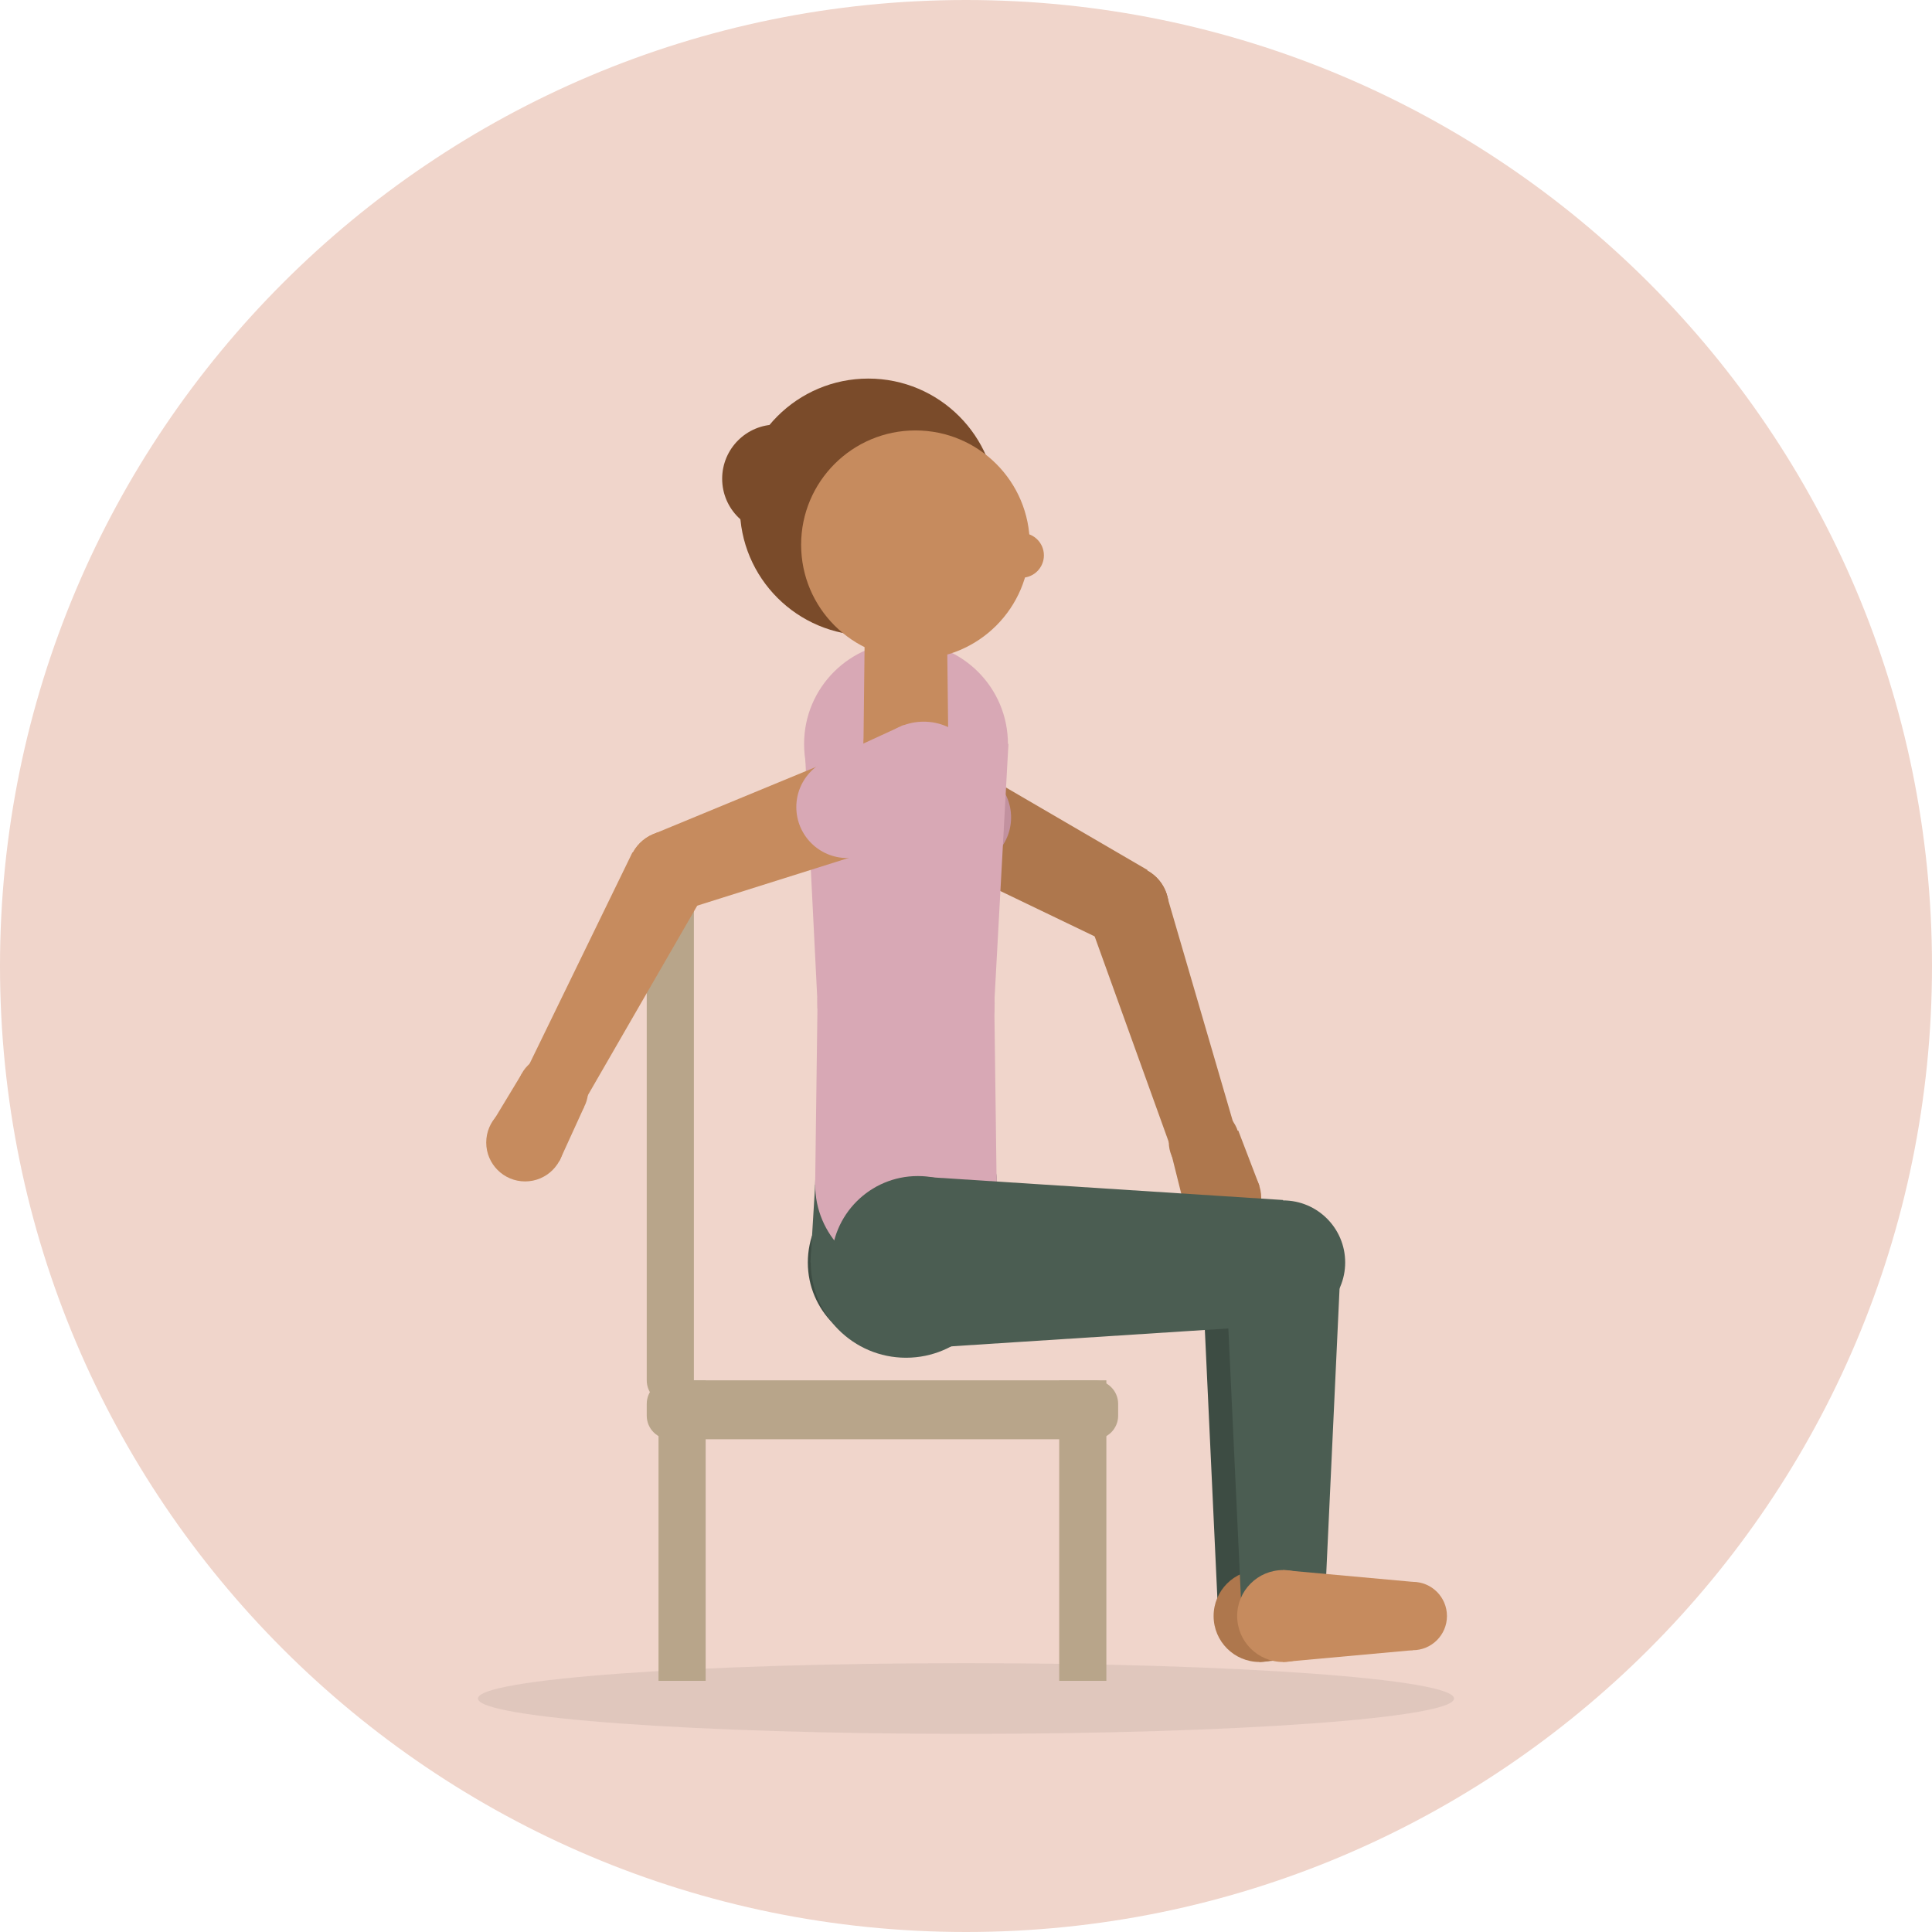
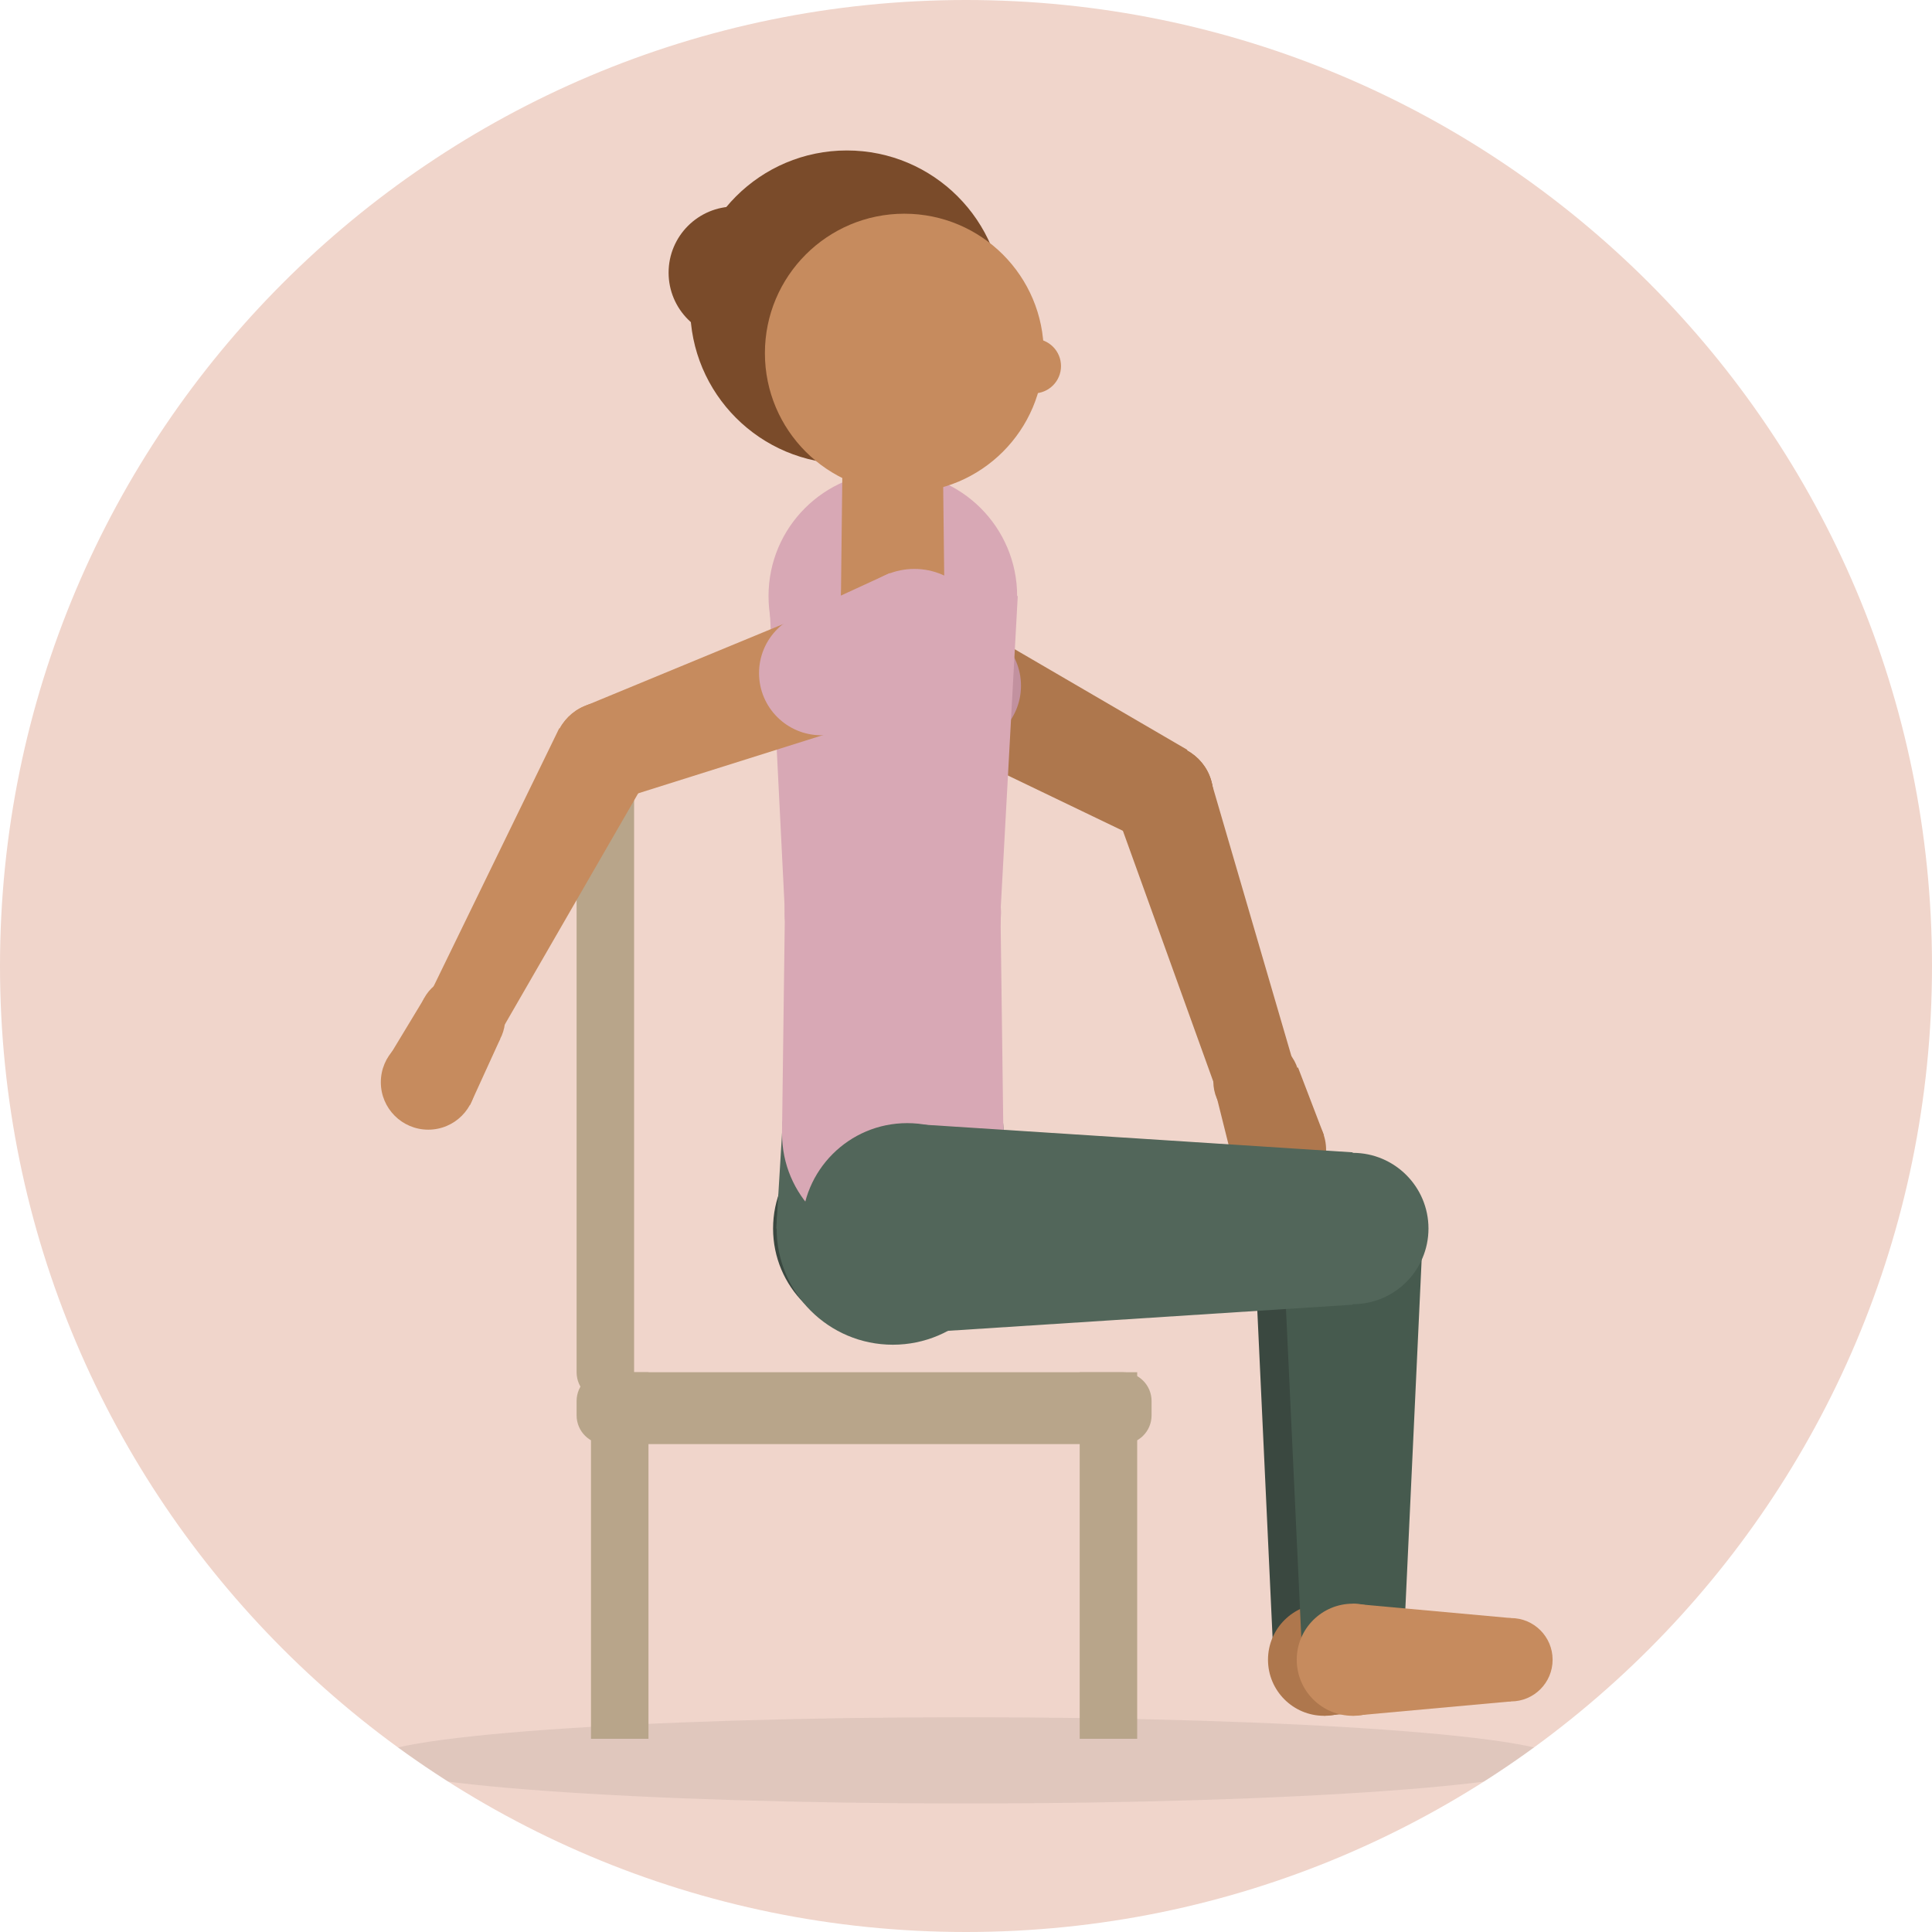
<svg xmlns="http://www.w3.org/2000/svg" viewBox="0 0 200 200" width="400" height="400" role="img" aria-label="Figure seated on a chair in profile, upright, with one hand on the chair back behind.">
  <circle cx="100" cy="100" r="100" fill="#F0D5CB" />
  <clipPath id="c1lk74kc">
    <circle cx="100" cy="100" r="100" />
  </clipPath>
  <g clip-path="url(#c1lk74kc)">
-     <g transform="translate(100.0 174.0) scale(1.220)">
+     <g transform="translate(100.0 180.0) scale(1.488)">
      <ellipse cx="0" cy="1.5" rx="41.41" ry="3" fill="#20211F" opacity="0.08" />
      <g fill="#B8A58A">
        <rect x="-27.09" y="-25.5" width="40" height="5" rx="2" />
        <rect x="-26.09" y="-25.5" width="4" height="25.5" />
        <rect x="7.91" y="-25.5" width="4" height="25.5" />
        <rect x="-27.09" y="-67.5" width="4" height="44" rx="2" />
      </g>
      <g>
        <g fill="#AE774D">
          <path d="M-8.7 -72.6 L12.1 -62.6 L15.4 -68.8 L-4.5 -80.4Z" />
          <circle cx="-6.59" cy="-76.5" r="4.418" />
          <circle cx="13.717" cy="-65.702" r="3.478" />
        </g>
        <g fill="#C2919F">
          <path d="M-8.9 -72.2 L-2.5 -69.4 L1.5 -77.1 L-4.3 -80.8Z" />
          <circle cx="-6.59" cy="-76.5" r="4.888" />
          <circle cx="-0.498" cy="-73.261" r="4.324" />
        </g>
        <g fill="#AE774D">
          <path d="M10.4 -64.6 L17.5 -44.9 L22.9 -46.6 L17.0 -66.8Z" />
          <circle cx="13.717" cy="-65.702" r="3.478" />
          <circle cx="20.207" cy="-45.73" r="2.8" />
        </g>
        <g fill="#AE774D">
          <path d="M17.4 -44.8 L18.6 -40.0 L24.9 -42.0 L23.1 -46.7Z" />
          <circle cx="20.207" cy="-45.73" r="3" />
          <circle cx="21.752" cy="-40.975" r="3.3" />
        </g>
      </g>
      <g>
-         <g fill="#3D4C43">
+         <g fill="#3A4840">
          <path d="M20.0 -35.5 L21.4 -5.5 L28.4 -5.5 L29.8 -35.5Z" />
          <circle cx="24.91" cy="-35.5" r="4.888" />
          <circle cx="24.91" cy="-5.5" r="3.478" />
        </g>
-         <g fill="#3D4C43">
+         <g fill="#3A4840">
          <path d="M-6.1 -28.2 L24.9 -30.2 L24.9 -40.8 L-6.1 -42.8Z" />
          <circle cx="-6.09" cy="-35.5" r="7.332" />
          <circle cx="24.91" cy="-35.5" r="5.264" />
        </g>
        <g fill="#AE774D">
          <path d="M24.9 -1.6 L35.9 -2.6 L35.9 -8.4 L24.9 -9.4Z" />
          <circle cx="24.91" cy="-5.5" r="3.9" />
          <circle cx="35.91" cy="-5.5" r="2.9" />
        </g>
      </g>
      <g>
-         <g fill="#4B5D52">
+         <g fill="#52665A">
          <path d="M3.0 -35.5 L2.6 -42.1 L-12.8 -42.1 L-13.2 -35.5Z" />
          <circle cx="-5.09" cy="-35.5" r="8.084" />
          <circle cx="-5.09" cy="-42.1" r="7.708" />
        </g>
        <g fill="#D8A8B5">
          <path d="M2.6 -42.1 L2.4 -57.5 L-12.6 -57.5 L-12.8 -42.1Z" />
          <circle cx="-5.09" cy="-42.1" r="7.708" />
          <circle cx="-5.09" cy="-57.5" r="7.52" />
        </g>
        <g fill="#D8A8B5">
          <path d="M2.4 -57.5 L3.6 -79.5 L-13.7 -79.5 L-12.6 -57.5Z" />
          <circle cx="-5.09" cy="-57.5" r="7.52" />
          <circle cx="-5.09" cy="-79.5" r="8.648" />
        </g>
      </g>
      <g>
        <g fill="#C68B5E">
          <path d="M-1.5 -79.5 L-1.7 -97.0 L-8.5 -97.0 L-8.7 -79.5Z" />
          <circle cx="-5.09" cy="-79.5" r="3.6" />
          <circle cx="-5.09" cy="-97" r="3.4" />
        </g>
        <circle cx="-16.09" cy="-102" r="4.6" fill="#7A4B2A" />
        <circle cx="-8.29" cy="-99.6" r="10.9" fill="#7A4B2A" />
        <circle cx="-4.29" cy="-96.4" r="9.7" fill="#C68B5E" />
        <circle cx="4.71" cy="-95.5" r="1.9" fill="#C68B5E" />
      </g>
      <g>
-         <g fill="#4B5D52">
+         <g fill="#465A4E">
          <path d="M22.0 -35.5 L23.4 -5.5 L30.4 -5.5 L31.8 -35.5Z" />
          <circle cx="26.91" cy="-35.5" r="4.888" />
          <circle cx="26.91" cy="-5.5" r="3.478" />
        </g>
-         <g fill="#4B5D52">
+         <g fill="#52665A">
          <path d="M-4.1 -28.2 L26.9 -30.2 L26.9 -40.8 L-4.1 -42.8Z" />
          <circle cx="-4.09" cy="-35.5" r="7.332" />
          <circle cx="26.91" cy="-35.5" r="5.264" />
        </g>
        <g fill="#C68B5E">
          <path d="M26.9 -1.6 L37.9 -2.6 L37.9 -8.4 L26.9 -9.4Z" />
          <circle cx="26.91" cy="-5.5" r="3.9" />
          <circle cx="37.91" cy="-5.5" r="2.9" />
        </g>
      </g>
      <g>
        <g fill="#C68B5E">
          <path d="M-5.1 -80.7 L-26.4 -71.9 L-24.0 -65.4 L-2.1 -72.3Z" />
          <circle cx="-3.59" cy="-76.5" r="4.418" />
          <circle cx="-25.203" cy="-68.634" r="3.478" />
        </g>
        <g fill="#D8A8B5">
          <path d="M-5.3 -81.1 L-11.6 -78.2 L-8.6 -70.1 L-1.9 -71.9Z" />
          <circle cx="-3.59" cy="-76.5" r="4.888" />
          <circle cx="-10.074" cy="-74.14" r="4.324" />
        </g>
        <g fill="#C68B5E">
          <path d="M-28.3 -70.3 L-37.5 -51.4 L-32.6 -48.8 L-22.1 -67.0Z" />
          <circle cx="-25.203" cy="-68.634" r="3.478" />
          <circle cx="-35.062" cy="-50.092" r="2.8" />
        </g>
        <g fill="#C68B5E">
          <path d="M-37.7 -51.5 L-40.3 -47.2 L-34.5 -44.1 L-32.4 -48.7Z" />
          <circle cx="-35.062" cy="-50.092" r="3" />
          <circle cx="-37.41" cy="-45.677" r="3.3" />
        </g>
      </g>
    </g>
  </g>
</svg>
